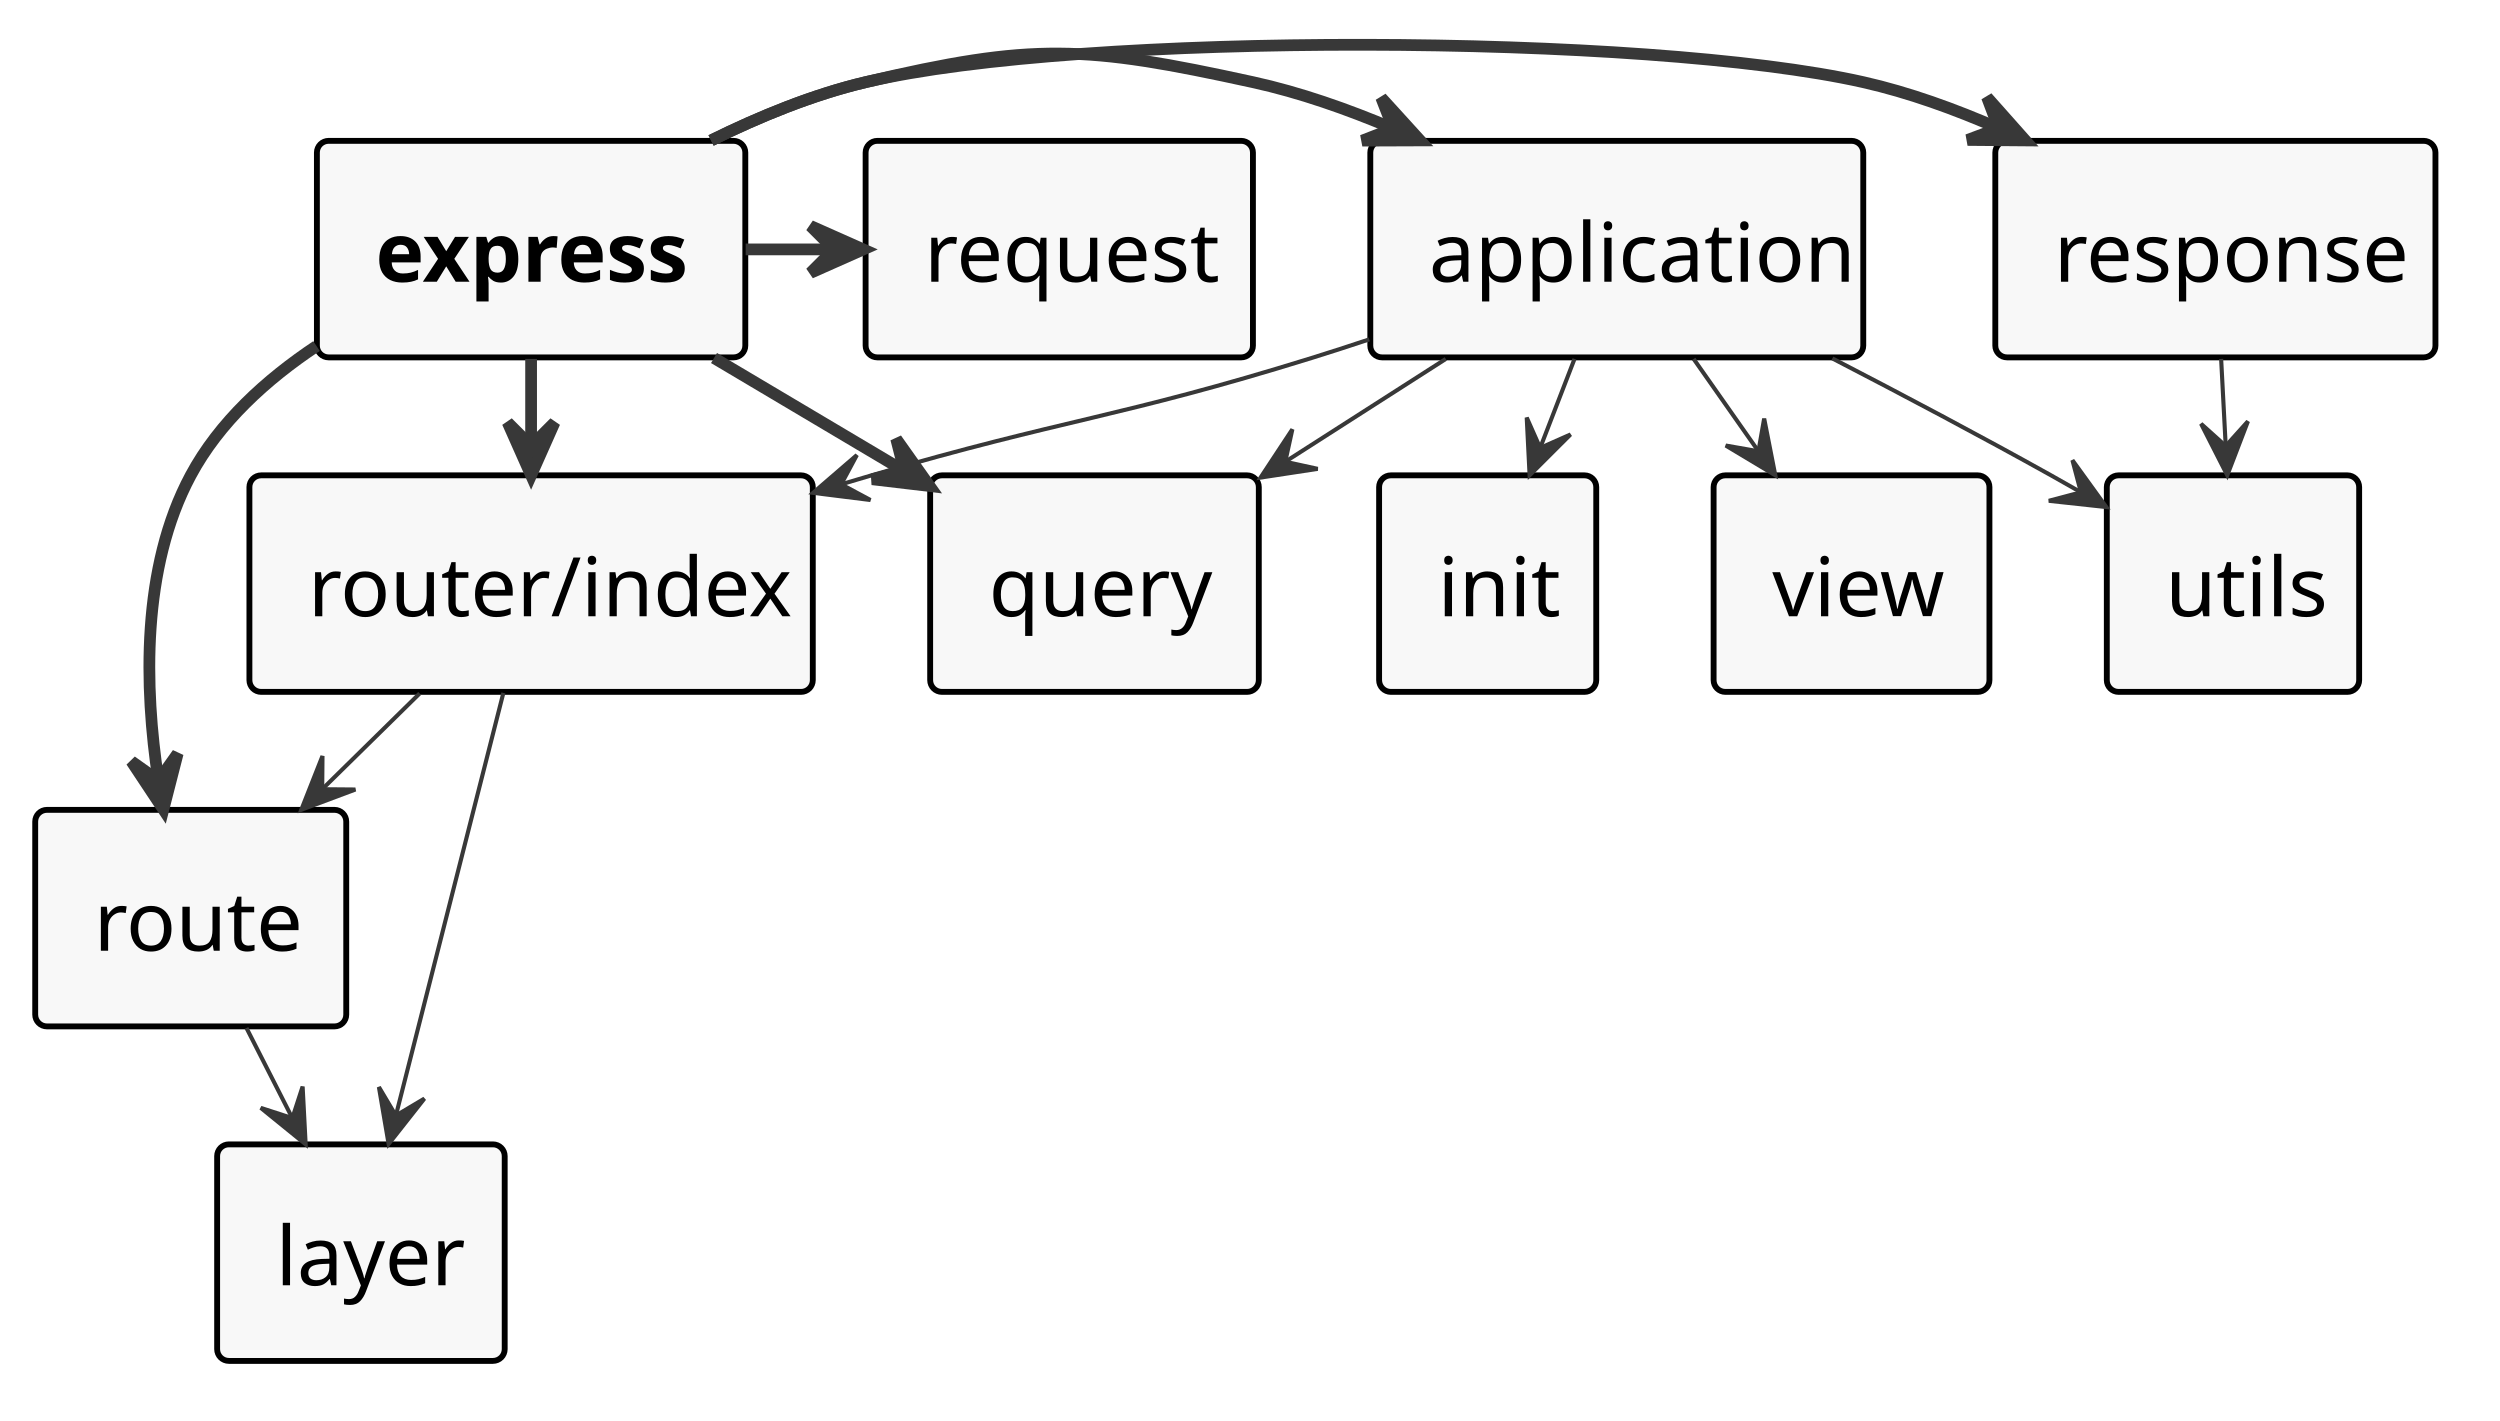
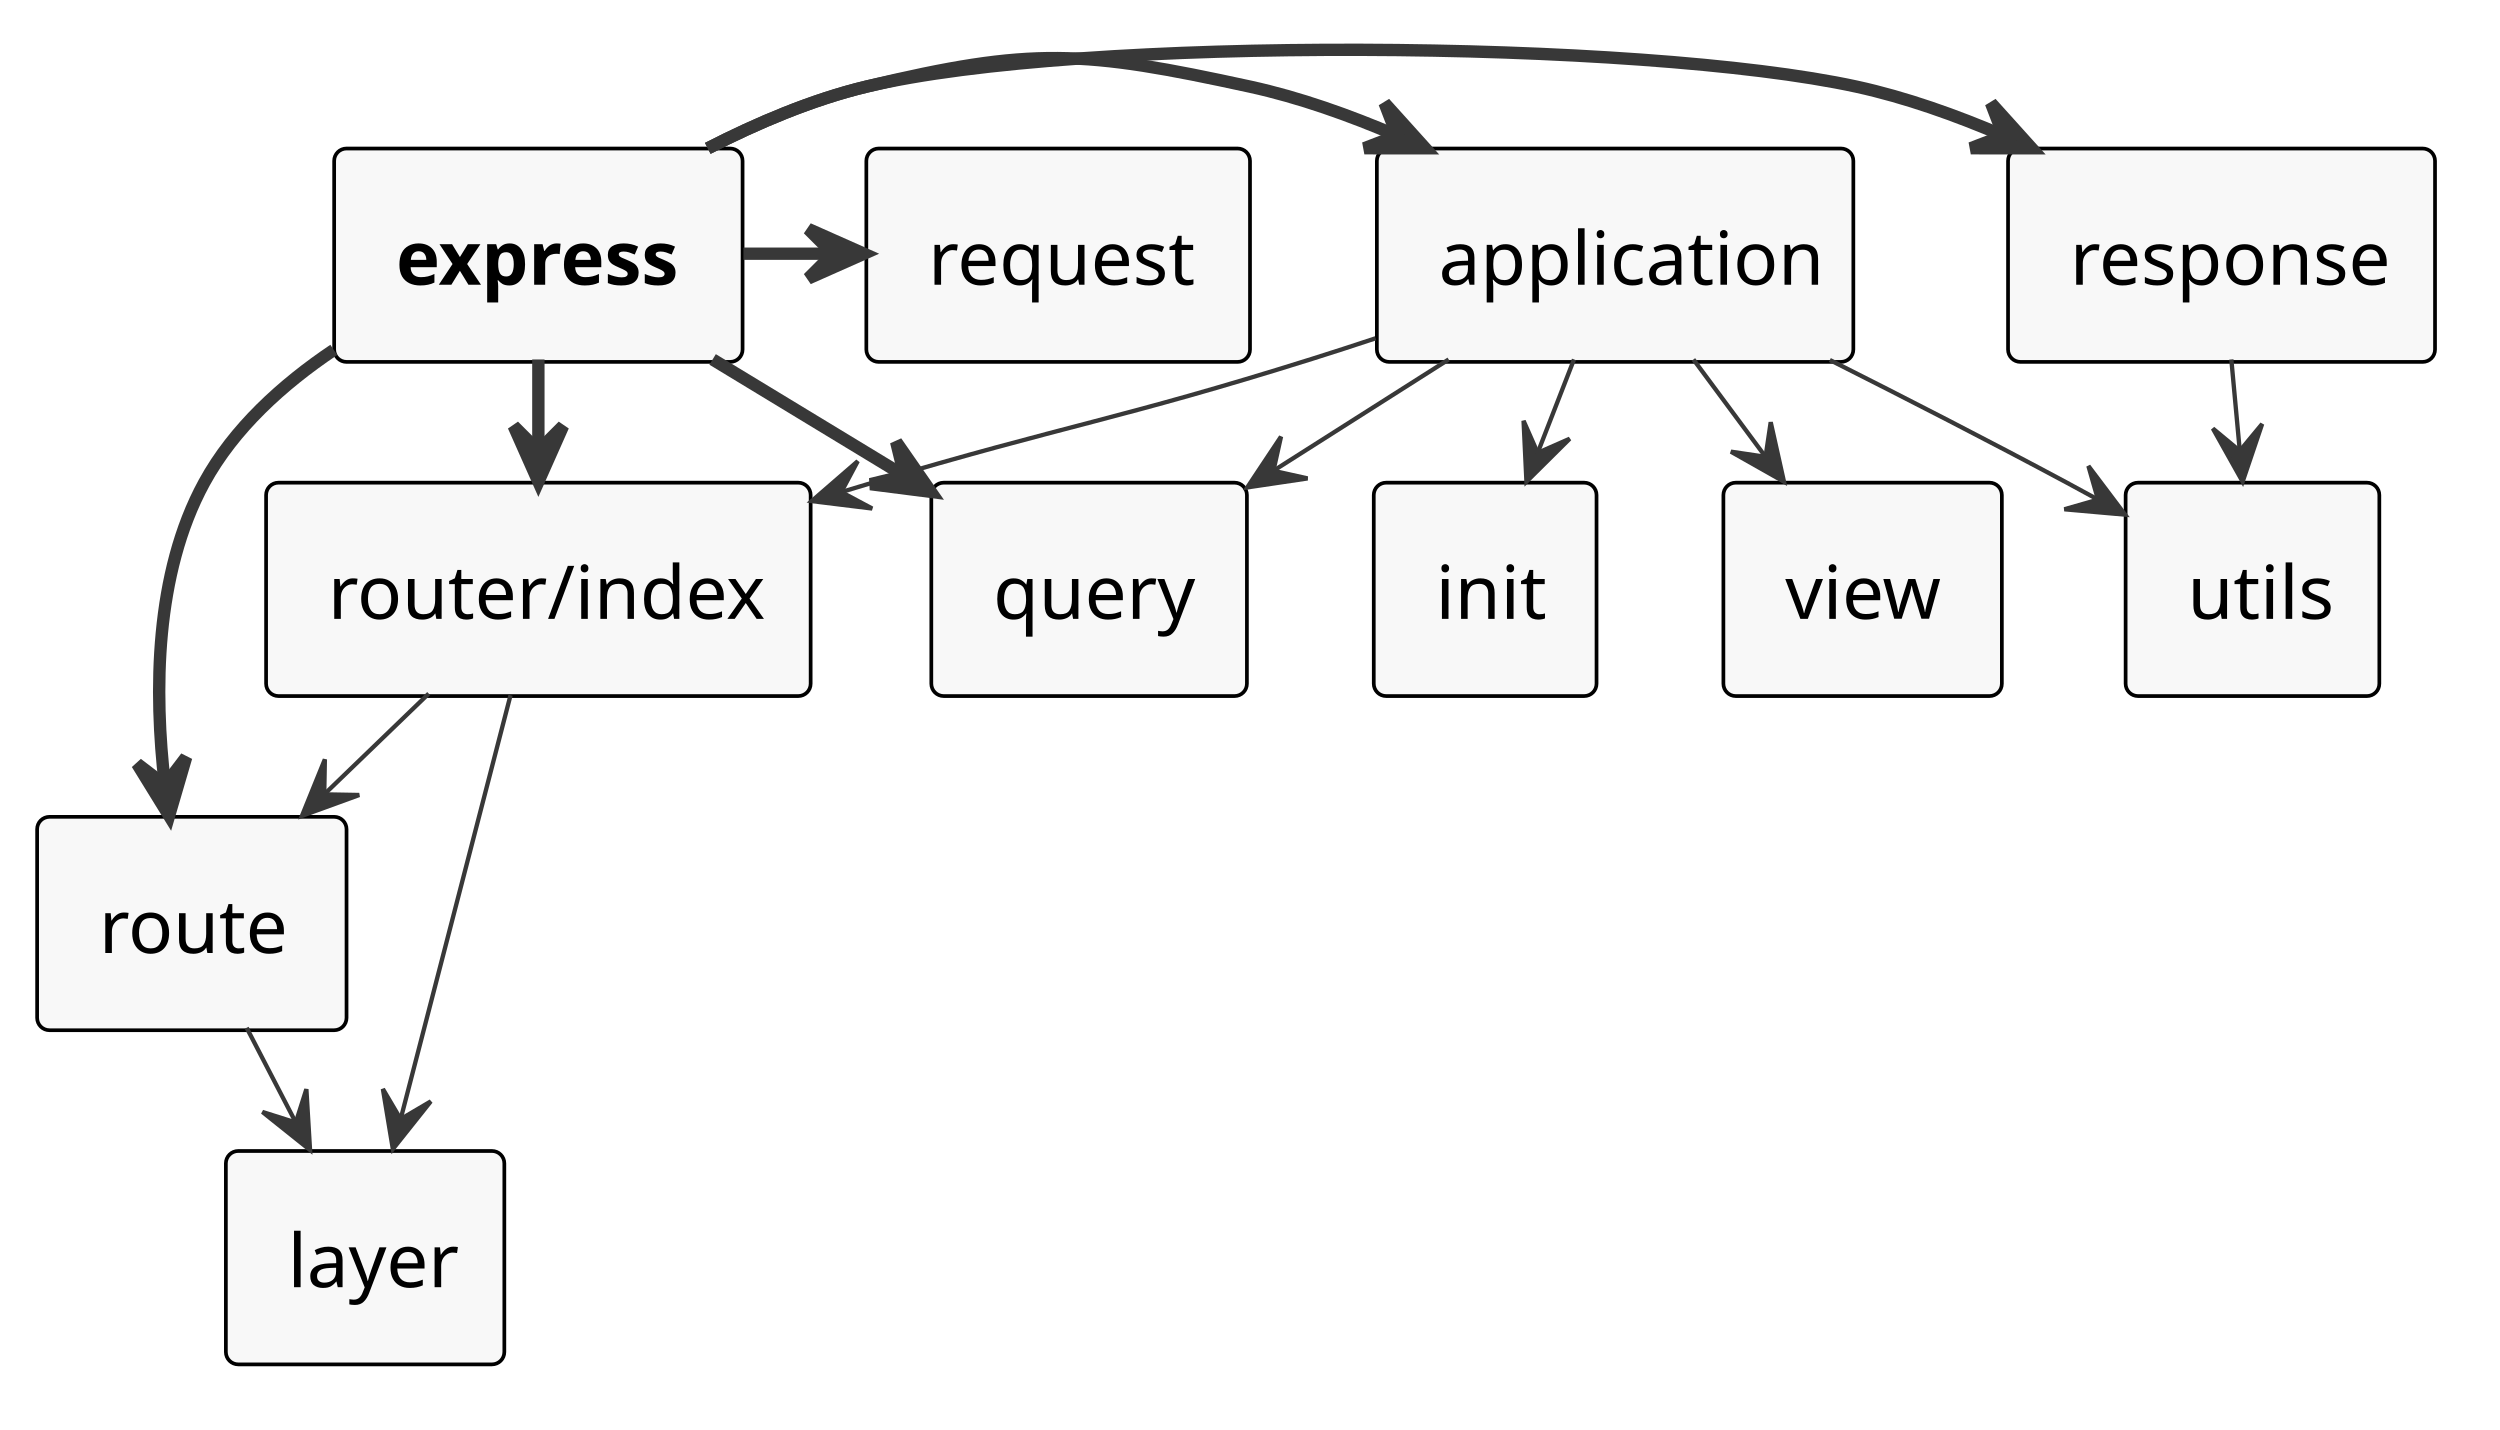
- <svg xmlns="http://www.w3.org/2000/svg" contentScriptType="application/ecmascript" contentStyleType="text/css" height="242px" preserveAspectRatio="none" style="width:426px;height:242px;" version="1.1" viewBox="0 0 426 242" width="426px" zoomAndPan="magnify">
+ <svg xmlns="http://www.w3.org/2000/svg" contentScriptType="application/ecmascript" contentStyleType="text/css" height="231px" preserveAspectRatio="none" style="width:404px;height:231px;" version="1.1" viewBox="0 0 404 231" width="404px" zoomAndPan="magnify">
  <defs />
  <g>
-     <rect fill="#F8F8F8" height="36.898" rx="2" ry="2" style="stroke: #000000; stroke-width: 1.0;" width="84" x="233.5" y="24" />
-     <text fill="#000000" font-family="Tahoma, sans-serif" font-size="14" lengthAdjust="spacingAndGlyphs" textLength="64" x="243.5" y="48.007">application</text>
-     <rect fill="#F8F8F8" height="36.898" rx="2" ry="2" style="stroke: #000000; stroke-width: 1.0;" width="73" x="54" y="24" />
-     <text fill="#000000" font-family="Tahoma, sans-serif" font-size="14" font-weight="bold" lengthAdjust="spacingAndGlyphs" textLength="53" x="64" y="48.007">express</text>
-     <rect fill="#F8F8F8" height="36.898" rx="2" ry="2" style="stroke: #000000; stroke-width: 1.0;" width="37" x="235" y="81" />
-     <text fill="#000000" font-family="Tahoma, sans-serif" font-size="14" lengthAdjust="spacingAndGlyphs" textLength="17" x="245" y="105.007">init</text>
-     <rect fill="#F8F8F8" height="36.898" rx="2" ry="2" style="stroke: #000000; stroke-width: 1.0;" width="49" x="37" y="195" />
-     <text fill="#000000" font-family="Tahoma, sans-serif" font-size="14" lengthAdjust="spacingAndGlyphs" textLength="29" x="47" y="219.007">layer</text>
-     <rect fill="#F8F8F8" height="36.898" rx="2" ry="2" style="stroke: #000000; stroke-width: 1.0;" width="56" x="158.5" y="81" />
-     <text fill="#000000" font-family="Tahoma, sans-serif" font-size="14" lengthAdjust="spacingAndGlyphs" textLength="36" x="168.5" y="105.007">query</text>
-     <rect fill="#F8F8F8" height="36.898" rx="2" ry="2" style="stroke: #000000; stroke-width: 1.0;" width="66" x="147.5" y="24" />
-     <text fill="#000000" font-family="Tahoma, sans-serif" font-size="14" lengthAdjust="spacingAndGlyphs" textLength="46" x="157.5" y="48.007">request</text>
-     <rect fill="#F8F8F8" height="36.898" rx="2" ry="2" style="stroke: #000000; stroke-width: 1.0;" width="75" x="340" y="24" />
-     <text fill="#000000" font-family="Tahoma, sans-serif" font-size="14" lengthAdjust="spacingAndGlyphs" textLength="55" x="350" y="48.007">response</text>
-     <rect fill="#F8F8F8" height="36.898" rx="2" ry="2" style="stroke: #000000; stroke-width: 1.0;" width="53" x="6" y="138" />
-     <text fill="#000000" font-family="Tahoma, sans-serif" font-size="14" lengthAdjust="spacingAndGlyphs" textLength="33" x="16" y="162.007">route</text>
-     <rect fill="#F8F8F8" height="36.898" rx="2" ry="2" style="stroke: #000000; stroke-width: 1.0;" width="96" x="42.5" y="81" />
-     <text fill="#000000" font-family="Tahoma, sans-serif" font-size="14" lengthAdjust="spacingAndGlyphs" textLength="76" x="52.5" y="105.007">router/index</text>
-     <rect fill="#F8F8F8" height="36.898" rx="2" ry="2" style="stroke: #000000; stroke-width: 1.0;" width="43" x="359" y="81" />
-     <text fill="#000000" font-family="Tahoma, sans-serif" font-size="14" lengthAdjust="spacingAndGlyphs" textLength="23" x="369" y="105.007">utils</text>
-     <rect fill="#F8F8F8" height="36.898" rx="2" ry="2" style="stroke: #000000; stroke-width: 1.0;" width="47" x="292" y="81" />
-     <text fill="#000000" font-family="Tahoma, sans-serif" font-size="14" lengthAdjust="spacingAndGlyphs" textLength="27" x="302" y="105.007">view</text>
-     <path d="M268.296,61.164 C266.454,65.937 264.45,71.129 262.529,76.106 " fill="none" id="application-init" style="stroke: #383838; stroke-width: 0.7;" />
-     <polygon fill="#383838" points="260.645,80.989,267.617,74.033,262.445,76.324,260.154,71.152,260.645,80.989" style="stroke: #383838; stroke-width: 0.7;" />
-     <path d="M246.358,61.164 C237.645,66.744 228.036,72.898 219.115,78.612 " fill="none" id="application-query" style="stroke: #383838; stroke-width: 0.7;" />
-     <polygon fill="#383838" points="214.798,81.377,224.534,79.891,219.008,78.68,220.219,73.154,214.798,81.377" style="stroke: #383838; stroke-width: 0.7;" />
-     <path d="M233.311,57.833 C230.002,58.936 226.703,60.005 223.5,61 C190.555,71.235 181.61,71.311 148.5,81 C146.877,81.475 145.23,81.963 143.569,82.46 " fill="none" id="application-router_index" style="stroke: #383838; stroke-width: 0.7;" />
-     <polygon fill="#383838" points="138.552,83.977,148.325,85.201,143.338,82.53,146.01,77.543,138.552,83.977" style="stroke: #383838; stroke-width: 0.7;" />
-     <path d="M312.236,61.076 C324.197,67.267 337.485,74.297 349.5,81 C351.128,81.908 352.797,82.856 354.474,83.82 " fill="none" id="application-utils" style="stroke: #383838; stroke-width: 0.7;" />
-     <polygon fill="#383838" points="358.913,86.4,353.142,78.419,354.59,83.887,349.122,85.336,358.913,86.4" style="stroke: #383838; stroke-width: 0.7;" />
-     <path d="M288.598,61.164 C292.086,66.136 295.895,71.562 299.519,76.728 " fill="none" id="application-view" style="stroke: #383838; stroke-width: 0.7;" />
-     <polygon fill="#383838" points="302.51,80.989,300.614,71.324,299.638,76.896,294.066,75.919,302.51,80.989" style="stroke: #383838; stroke-width: 0.7;" />
-     <path d="M121.166,23.936 C129.429,19.847 138.563,16.11 147.5,14 C176.049,7.261 184.845,7.729 213.5,14 C221.454,15.741 229.607,18.601 237.278,21.855 " fill="none" id="express-application" style="stroke: #383838; stroke-width: 2.0;" />
-     <polygon fill="#383838" points="241.986,23.925,235.357,16.64,237.409,21.912,232.137,23.964,241.986,23.925" style="stroke: #383838; stroke-width: 2.0;" />
-     <path d="M121.668,61.006 C132.016,67.15 143.558,74.003 154.004,80.205 " fill="none" id="express-query" style="stroke: #383838; stroke-width: 2.0;" />
-     <polygon fill="#383838" points="158.406,82.819,152.71,74.785,154.107,80.266,148.625,81.664,158.406,82.819" style="stroke: #383838; stroke-width: 2.0;" />
-     <path d="M127.062,42.5 C132.072,42.5 137.082,42.5 142.092,42.5 " fill="none" id="express-request" style="stroke: #383838; stroke-width: 2.0;" />
-     <polygon fill="#383838" points="147.102,42.5,138.102,38.5,142.102,42.5,138.102,46.5,147.102,42.5" style="stroke: #383838; stroke-width: 2.0;" />
-     <path d="M121.166,23.936 C129.429,19.847 138.563,16.11 147.5,14 C184.267,5.32 280.647,5.692 317.5,14 C325.233,15.743 333.138,18.605 340.566,21.859 " fill="none" id="express-response" style="stroke: #383838; stroke-width: 2.0;" />
-     <polygon fill="#383838" points="345.124,23.929,338.584,16.565,340.572,21.861,335.276,23.849,345.124,23.929" style="stroke: #383838; stroke-width: 2.0;" />
-     <path d="M53.937,58.968 C45.382,64.662 37.356,71.947 32.5,81 C24.038,96.774 24.604,117.203 26.974,132.833 " fill="none" id="express-route" style="stroke: #383838; stroke-width: 2.0;" />
-     <polygon fill="#383838" points="27.837,137.935,30.281,128.395,27.003,133.005,22.393,129.728,27.837,137.935" style="stroke: #383838; stroke-width: 2.0;" />
-     <path d="M90.5,61.164 C90.5,65.837 90.5,70.913 90.5,75.795 " fill="none" id="express-router_index" style="stroke: #383838; stroke-width: 2.0;" />
-     <polygon fill="#383838" points="90.5,80.989,94.5,71.989,90.5,75.989,86.5,71.989,90.5,80.989" style="stroke: #383838; stroke-width: 2.0;" />
-     <path d="M378.482,61.164 C378.728,65.837 378.995,70.913 379.252,75.795 " fill="none" id="response-utils" style="stroke: #383838; stroke-width: 0.7;" />
-     <polygon fill="#383838" points="379.526,80.989,383.047,71.791,379.263,75.996,375.058,72.212,379.526,80.989" style="stroke: #383838; stroke-width: 0.7;" />
-     <path d="M41.996,175.164 C44.474,180.036 47.176,185.345 49.756,190.417 " fill="none" id="route-layer" style="stroke: #383838; stroke-width: 0.7;" />
-     <polygon fill="#383838" points="52.082,194.989,51.566,185.154,49.815,190.532,44.436,188.781,52.082,194.989" style="stroke: #383838; stroke-width: 0.7;" />
-     <path d="M85.776,118.07 C80.784,137.695 72.897,168.698 67.475,190.01 " fill="none" id="router_index-layer" style="stroke: #383838; stroke-width: 0.7;" />
-     <polygon fill="#383838" points="66.222,194.938,72.317,187.202,67.455,190.093,64.564,185.23,66.222,194.938" style="stroke: #383838; stroke-width: 0.7;" />
-     <path d="M71.509,118.164 C66.247,123.335 60.485,128.997 55.043,134.346 " fill="none" id="router_index-route" style="stroke: #383838; stroke-width: 0.7;" />
-     <polygon fill="#383838" points="51.336,137.989,60.559,134.533,54.902,134.484,54.951,128.827,51.336,137.989" style="stroke: #383838; stroke-width: 0.7;" />
+     <rect fill="#F8F8F8" height="34.484" rx="2" ry="2" style="stroke: #000000; stroke-width: 0.6;" width="77" x="222.5" y="24" />
+     <text fill="#000000" font-family="Tahoma, sans-serif" font-size="12" lengthAdjust="spacingAndGlyphs" textLength="57" x="232.5" y="46.006">application</text>
+     <rect fill="#F8F8F8" height="34.484" rx="2" ry="2" style="stroke: #000000; stroke-width: 0.6;" width="66" x="54" y="24" />
+     <text fill="#000000" font-family="Tahoma, sans-serif" font-size="12" font-weight="bold" lengthAdjust="spacingAndGlyphs" textLength="46" x="64" y="46.006">express</text>
+     <rect fill="#F8F8F8" height="34.484" rx="2" ry="2" style="stroke: #000000; stroke-width: 0.6;" width="36" x="222" y="78" />
+     <text fill="#000000" font-family="Tahoma, sans-serif" font-size="12" lengthAdjust="spacingAndGlyphs" textLength="16" x="232" y="100.006">init</text>
+     <rect fill="#F8F8F8" height="34.484" rx="2" ry="2" style="stroke: #000000; stroke-width: 0.6;" width="45" x="36.5" y="186" />
+     <text fill="#000000" font-family="Tahoma, sans-serif" font-size="12" lengthAdjust="spacingAndGlyphs" textLength="25" x="46.5" y="208.006">layer</text>
+     <rect fill="#F8F8F8" height="34.484" rx="2" ry="2" style="stroke: #000000; stroke-width: 0.6;" width="51" x="150.5" y="78" />
+     <text fill="#000000" font-family="Tahoma, sans-serif" font-size="12" lengthAdjust="spacingAndGlyphs" textLength="31" x="160.5" y="100.006">query</text>
+     <rect fill="#F8F8F8" height="34.484" rx="2" ry="2" style="stroke: #000000; stroke-width: 0.6;" width="62" x="140" y="24" />
+     <text fill="#000000" font-family="Tahoma, sans-serif" font-size="12" lengthAdjust="spacingAndGlyphs" textLength="42" x="150" y="46.006">request</text>
+     <rect fill="#F8F8F8" height="34.484" rx="2" ry="2" style="stroke: #000000; stroke-width: 0.6;" width="69" x="324.5" y="24" />
+     <text fill="#000000" font-family="Tahoma, sans-serif" font-size="12" lengthAdjust="spacingAndGlyphs" textLength="49" x="334.5" y="46.006">response</text>
+     <rect fill="#F8F8F8" height="34.484" rx="2" ry="2" style="stroke: #000000; stroke-width: 0.6;" width="50" x="6" y="132" />
+     <text fill="#000000" font-family="Tahoma, sans-serif" font-size="12" lengthAdjust="spacingAndGlyphs" textLength="30" x="16" y="154.006">route</text>
+     <rect fill="#F8F8F8" height="34.484" rx="2" ry="2" style="stroke: #000000; stroke-width: 0.6;" width="88" x="43" y="78" />
+     <text fill="#000000" font-family="Tahoma, sans-serif" font-size="12" lengthAdjust="spacingAndGlyphs" textLength="68" x="53" y="100.006">router/index</text>
+     <rect fill="#F8F8F8" height="34.484" rx="2" ry="2" style="stroke: #000000; stroke-width: 0.6;" width="41" x="343.5" y="78" />
+     <text fill="#000000" font-family="Tahoma, sans-serif" font-size="12" lengthAdjust="spacingAndGlyphs" textLength="21" x="353.5" y="100.006">utils</text>
+     <rect fill="#F8F8F8" height="34.484" rx="2" ry="2" style="stroke: #000000; stroke-width: 0.6;" width="45" x="278.5" y="78" />
+     <text fill="#000000" font-family="Tahoma, sans-serif" font-size="12" lengthAdjust="spacingAndGlyphs" textLength="25" x="288.5" y="100.006">view</text>
+     <path d="M254.356,58.086 C252.517,62.813 250.495,68.012 248.564,72.978 " fill="none" id="application-init" style="stroke: #383838; stroke-width: 0.7;" />
+     <polygon fill="#383838" points="246.673,77.84,253.663,70.902,248.486,73.18,246.208,68.002,246.673,77.84" style="stroke: #383838; stroke-width: 0.7;" />
+     <path d="M234.106,58.086 C225.161,63.769 215.145,70.131 205.982,75.953 " fill="none" id="application-query" style="stroke: #383838; stroke-width: 0.7;" />
+     <polygon fill="#383838" points="201.56,78.762,211.302,77.312,205.781,76.08,207.012,70.559,201.56,78.762" style="stroke: #383838; stroke-width: 0.7;" />
+     <path d="M222.287,54.669 C218.817,55.822 215.35,56.948 212,58 C180.722,67.822 172.417,68.632 141,78 C139.399,78.477 137.772,78.966 136.13,79.463 " fill="none" id="application-router_index" style="stroke: #383838; stroke-width: 0.7;" />
+     <polygon fill="#383838" points="131.171,80.974,140.946,82.178,135.954,79.517,138.614,74.525,131.171,80.974" style="stroke: #383838; stroke-width: 0.7;" />
+     <path d="M295.705,58.177 C307.878,64.311 321.604,71.351 334,78 C335.625,78.872 337.294,79.78 338.973,80.704 " fill="none" id="application-utils" style="stroke: #383838; stroke-width: 0.7;" />
+     <polygon fill="#383838" points="343.413,83.168,337.485,75.303,339.041,80.742,333.603,82.298,343.413,83.168" style="stroke: #383838; stroke-width: 0.7;" />
+     <path d="M273.656,58.086 C277.304,63.011 281.33,68.446 285.146,73.597 " fill="none" id="application-view" style="stroke: #383838; stroke-width: 0.7;" />
+     <polygon fill="#383838" points="288.289,77.84,286.146,68.227,285.313,73.822,279.717,72.989,288.289,77.84" style="stroke: #383838; stroke-width: 0.7;" />
+     <path d="M114.375,23.977 C122.345,19.887 131.264,16.097 140,14 C166.794,7.568 175.077,8.132 202,14 C209.93,15.728 218.069,18.622 225.672,21.889 " fill="none" id="express-application" style="stroke: #383838; stroke-width: 2.0;" />
+     <polygon fill="#383838" points="230.33,23.964,223.737,16.648,225.763,21.929,220.481,23.955,230.33,23.964" style="stroke: #383838; stroke-width: 2.0;" />
+     <path d="M115.16,58.086 C124.964,64.034 135.997,70.729 145.949,76.767 " fill="none" id="express-query" style="stroke: #383838; stroke-width: 2.0;" />
+     <polygon fill="#383838" points="150.437,79.49,144.817,71.401,146.162,76.896,140.667,78.241,150.437,79.49" style="stroke: #383838; stroke-width: 2.0;" />
+     <path d="M120.141,41 C124.907,41 129.673,41 134.439,41 " fill="none" id="express-request" style="stroke: #383838; stroke-width: 2.0;" />
+     <polygon fill="#383838" points="139.61,41,130.61,37,134.61,41,130.61,45,139.61,41" style="stroke: #383838; stroke-width: 2.0;" />
+     <path d="M114.375,23.977 C122.345,19.887 131.264,16.097 140,14 C174.573,5.701 265.26,6.429 300,14 C307.93,15.728 316.069,18.622 323.672,21.889 " fill="none" id="express-response" style="stroke: #383838; stroke-width: 2.0;" />
+     <polygon fill="#383838" points="328.33,23.964,321.737,16.648,323.763,21.929,318.481,23.955,328.33,23.964" style="stroke: #383838; stroke-width: 2.0;" />
+     <path d="M53.94,56.545 C45.664,62.103 37.787,69.219 33,78 C24.957,92.753 24.91,111.917 26.625,126.616 " fill="none" id="express-route" style="stroke: #383838; stroke-width: 2.0;" />
+     <polygon fill="#383838" points="27.325,131.813,30.088,122.359,26.657,126.858,22.159,123.427,27.325,131.813" style="stroke: #383838; stroke-width: 2.0;" />
+     <path d="M87,58.086 C87,62.715 87,67.796 87,72.667 " fill="none" id="express-router_index" style="stroke: #383838; stroke-width: 2.0;" />
+     <polygon fill="#383838" points="87,77.84,91,68.84,87,72.84,83,68.84,87,77.84" style="stroke: #383838; stroke-width: 2.0;" />
+     <path d="M360.582,58.086 C361.011,62.715 361.481,67.796 361.932,72.667 " fill="none" id="response-utils" style="stroke: #383838; stroke-width: 0.7;" />
+     <polygon fill="#383838" points="362.411,77.84,365.564,68.509,361.95,72.861,357.598,69.247,362.411,77.84" style="stroke: #383838; stroke-width: 0.7;" />
+     <path d="M39.859,166.086 C42.362,170.912 45.119,176.229 47.742,181.288 " fill="none" id="route-layer" style="stroke: #383838; stroke-width: 0.7;" />
+     <polygon fill="#383838" points="50.102,185.84,49.51,176.009,47.8,181.401,42.408,179.691,50.102,185.84" style="stroke: #383838; stroke-width: 0.7;" />
+     <path d="M82.501,112.352 C77.684,130.931 70.026,160.47 64.769,180.748 " fill="none" id="router_index-layer" style="stroke: #383838; stroke-width: 0.7;" />
+     <polygon fill="#383838" points="63.487,185.691,69.618,177.983,64.742,180.851,61.874,175.975,63.487,185.691" style="stroke: #383838; stroke-width: 0.7;" />
+     <path d="M69.281,112.086 C63.97,117.207 58.086,122.882 52.556,128.214 " fill="none" id="router_index-route" style="stroke: #383838; stroke-width: 0.7;" />
+     <polygon fill="#383838" points="48.796,131.84,58.051,128.472,52.395,128.369,52.498,122.713,48.796,131.84" style="stroke: #383838; stroke-width: 0.7;" />
  </g>
</svg>
